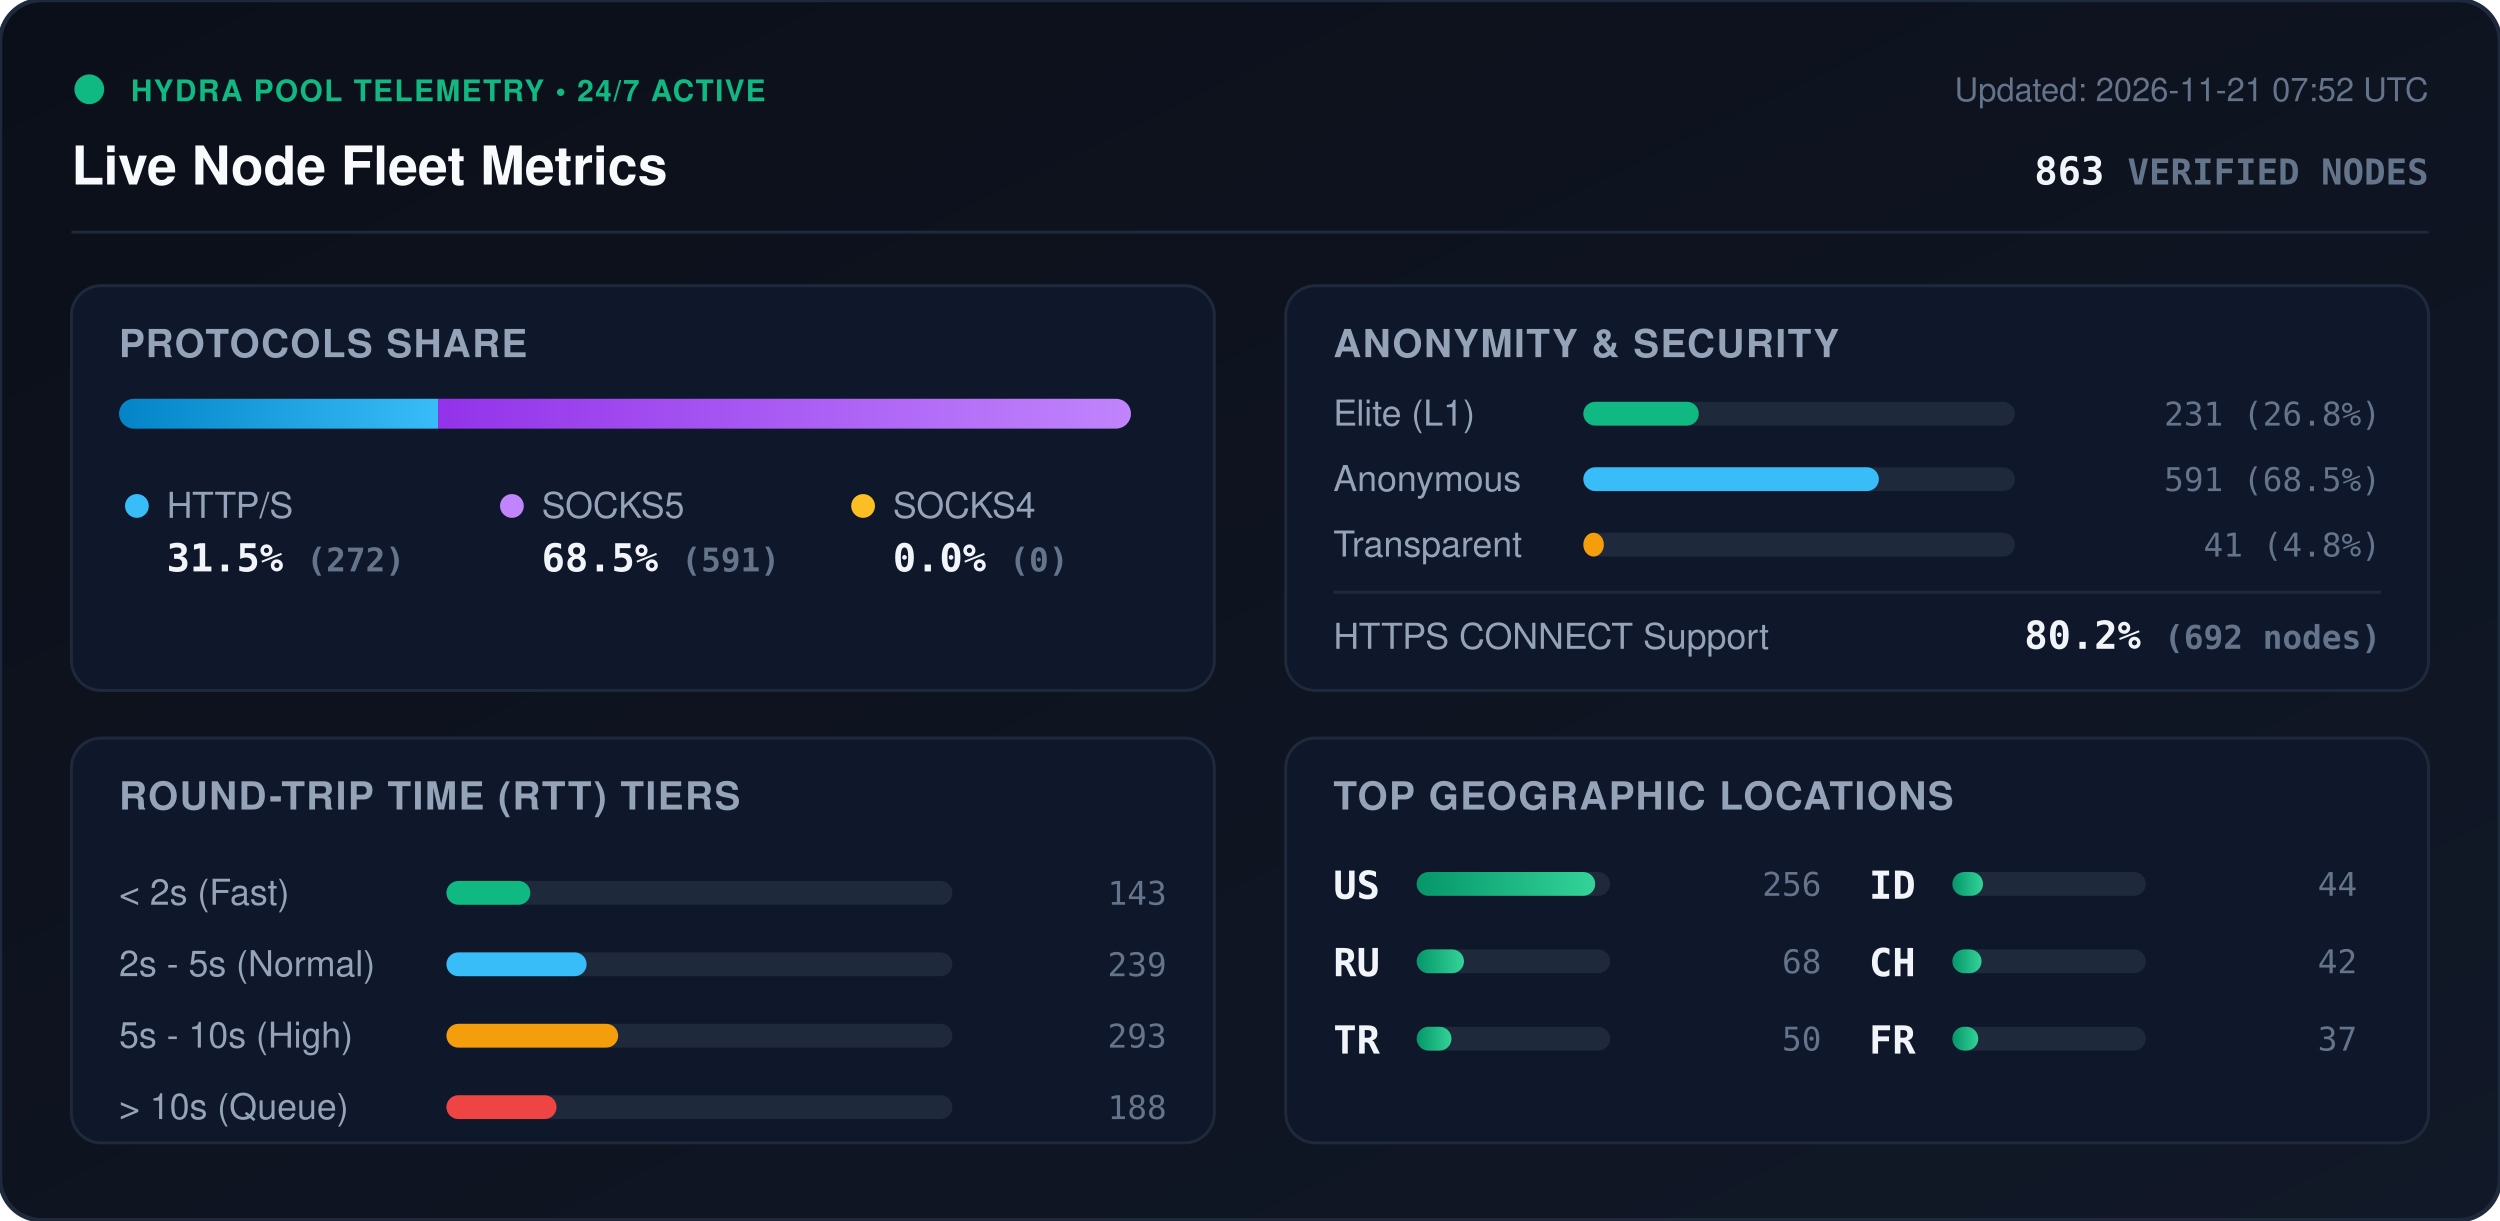
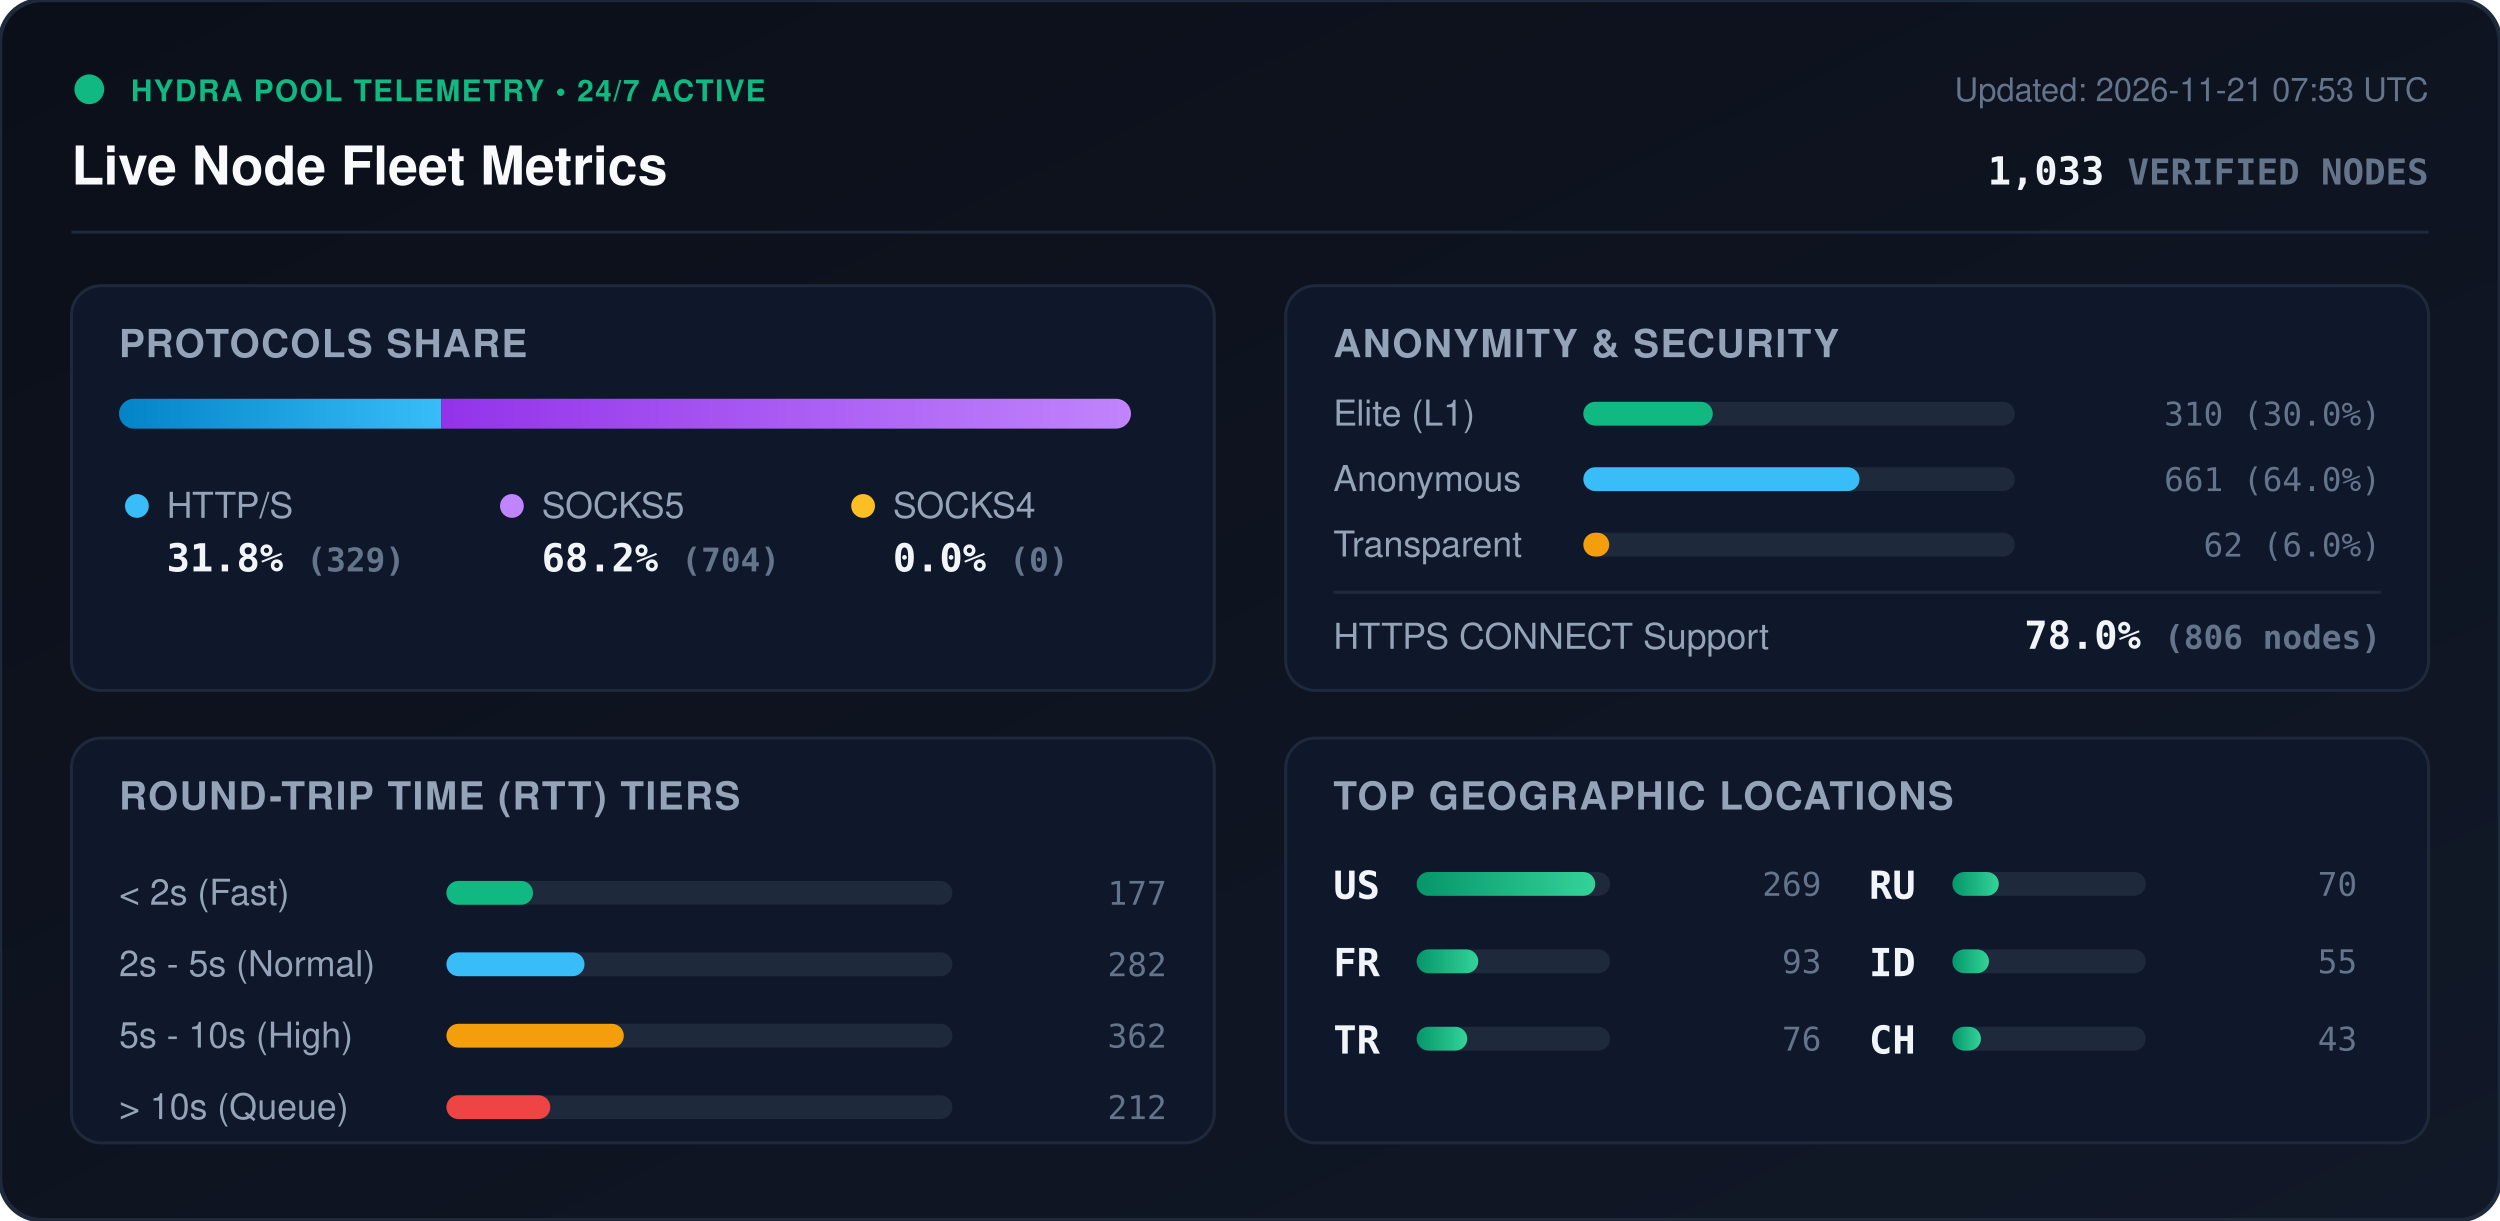
<svg xmlns="http://www.w3.org/2000/svg" viewBox="0 0 840 410" width="840" height="410" style="max-width: 100%; height: auto;">
  <defs>
    <linearGradient id="bg" x1="0%" y1="0%" x2="100%" y2="100%">
      <stop offset="0%" stop-color="#0b0f19" />
      <stop offset="100%" stop-color="#111827" />
    </linearGradient>
    <linearGradient id="bar-http" x1="0%" y1="0%" x2="100%" y2="0%">
      <stop offset="0%" stop-color="#0284c7" />
      <stop offset="100%" stop-color="#38bdf8" />
    </linearGradient>
    <linearGradient id="bar-socks5" x1="0%" y1="0%" x2="100%" y2="0%">
      <stop offset="0%" stop-color="#9333ea" />
      <stop offset="100%" stop-color="#c084fc" />
    </linearGradient>
    <linearGradient id="bar-socks4" x1="0%" y1="0%" x2="100%" y2="0%">
      <stop offset="0%" stop-color="#d97706" />
      <stop offset="100%" stop-color="#fbbf24" />
    </linearGradient>
    <linearGradient id="bar-green" x1="0%" y1="0%" x2="100%" y2="0%">
      <stop offset="0%" stop-color="#059669" />
      <stop offset="100%" stop-color="#34d399" />
    </linearGradient>
    <clipPath id="prog-track-clip">
      <rect width="340.0" height="10" rx="5" />
    </clipPath>
    <style>
      .title { font: 700 18px -apple-system, BlinkMacSystemFont, 'Segoe UI', Helvetica, Arial, sans-serif; fill: #f8fafc; }
      .sub { font: 500 11px -apple-system, BlinkMacSystemFont, 'Segoe UI', Helvetica, Arial, sans-serif; fill: #64748b; }
      .section-hdr { font: 600 13px -apple-system, BlinkMacSystemFont, 'Segoe UI', Helvetica, Arial, sans-serif; fill: #94a3b8; letter-spacing: 0.5px; }
      .metric-val { font: 700 13px -apple-system, BlinkMacSystemFont, 'Segoe UI', Helvetica, Arial, sans-serif; fill: #f1f5f9; }
      .metric-lbl { font: 500 12px -apple-system, BlinkMacSystemFont, 'Segoe UI', Helvetica, Arial, sans-serif; fill: #94a3b8; }
      .badge-txt { font: 700 10px -apple-system, BlinkMacSystemFont, 'Segoe UI', Helvetica, Arial, sans-serif; fill: #10b981; letter-spacing: 0.5px; }
      .mono { font-family: ui-monospace, SFMono-Regular, Menlo, Monaco, Consolas, monospace; }
      .pulse { animation: beacon 2s infinite ease-in-out; }
      @keyframes beacon { 0%, 100% { opacity: 1; } 50% { opacity: 0.35; } }
    </style>
  </defs>
  <rect width="840" height="410" rx="14" fill="url(#bg)" stroke="#1e293b" stroke-width="1.5" />
  <g transform="translate(24, 24)">
    <circle cx="6" cy="6" r="5" fill="#10b981" class="pulse" />
    <text x="20" y="10" class="badge-txt">HYDRA POOL TELEMETRY • 24/7 ACTIVE</text>
    <text x="0" y="38" class="title">Live Node Fleet Metrics</text>
-     <text x="792" y="10" text-anchor="end" class="sub">Updated: 2026-11-21 07:52 UTC</text>
-     <text x="792" y="38" text-anchor="end" class="metric-val mono" fill="#38bdf8">863 <tspan font-size="12" fill="#64748b">VERIFIED NODES</tspan>
+     <text x="792" y="10" text-anchor="end" class="sub">Updated: 2026-11-21 07:53 UTC</text>
+     <text x="792" y="38" text-anchor="end" class="metric-val mono" fill="#38bdf8">1,033 <tspan font-size="12" fill="#64748b">VERIFIED NODES</tspan>
    </text>
  </g>
  <line x1="24" y1="78" x2="816" y2="78" stroke="#1e293b" stroke-width="1" />
  <g transform="translate(24, 96)">
    <rect width="384" height="136" rx="10" fill="#0f172a" stroke="#1e293b" />
    <text x="16" y="24" class="section-hdr">PROTOCOLS SHARE</text>
    <g transform="translate(16, 38)">
      <rect width="340.0" height="10" rx="5" fill="#1e293b" />
      <g clip-path="url(#prog-track-clip)">
-         <rect x="0" width="107.2" height="10" fill="url(#bar-http)" />
-         <rect x="107.2" width="232.8" height="10" fill="url(#bar-socks5)" />
+         <rect x="0" width="108.3" height="10" fill="url(#bar-http)" />
+         <rect x="108.3" width="231.7" height="10" fill="url(#bar-socks5)" />
        <rect x="340.0" width="0.0" height="10" fill="url(#bar-socks4)" />
      </g>
    </g>
    <g transform="translate(16, 68)">
      <circle cx="6" cy="6" r="4" fill="#38bdf8" />
      <text x="16" y="10" class="metric-lbl">HTTP/S</text>
-       <text x="16" y="28" class="metric-val mono">31.5% <tspan font-size="11" fill="#64748b">(272)</tspan>
+       <text x="16" y="28" class="metric-val mono">31.8% <tspan font-size="11" fill="#64748b">(329)</tspan>
      </text>
      <circle cx="132" cy="6" r="4" fill="#c084fc" />
      <text x="142" y="10" class="metric-lbl">SOCKS5</text>
-       <text x="142" y="28" class="metric-val mono">68.5% <tspan font-size="11" fill="#64748b">(591)</tspan>
+       <text x="142" y="28" class="metric-val mono">68.2% <tspan font-size="11" fill="#64748b">(704)</tspan>
      </text>
      <circle cx="250" cy="6" r="4" fill="#fbbf24" />
      <text x="260" y="10" class="metric-lbl">SOCKS4</text>
      <text x="260" y="28" class="metric-val mono">0.0% <tspan font-size="11" fill="#64748b">(0)</tspan>
      </text>
    </g>
  </g>
  <g transform="translate(432, 96)">
    <rect width="384" height="136" rx="10" fill="#0f172a" stroke="#1e293b" />
    <text x="16" y="24" class="section-hdr">ANONYMITY &amp; SECURITY</text>
    <text x="16" y="47" class="metric-lbl">Elite (L1)</text>
    <rect x="100" y="39" width="145.0" height="8" rx="4" fill="#1e293b" />
-     <rect x="100" y="39" width="38.8" height="8" rx="4" fill="#10b981" />
-     <text x="368" y="47" text-anchor="end" class="mono sub" fill="#e2e8f0">231 (26.8%)</text>
+     <rect x="100" y="39" width="43.5" height="8" rx="4" fill="#10b981" />
+     <text x="368" y="47" text-anchor="end" class="mono sub" fill="#e2e8f0">310 (30.0%)</text>
    <text x="16" y="69" class="metric-lbl">Anonymous</text>
    <rect x="100" y="61" width="145.0" height="8" rx="4" fill="#1e293b" />
-     <rect x="100" y="61" width="99.3" height="8" rx="4" fill="#38bdf8" />
-     <text x="368" y="69" text-anchor="end" class="mono sub" fill="#e2e8f0">591 (68.5%)</text>
+     <rect x="100" y="61" width="92.8" height="8" rx="4" fill="#38bdf8" />
+     <text x="368" y="69" text-anchor="end" class="mono sub" fill="#e2e8f0">661 (64.0%)</text>
    <text x="16" y="91" class="metric-lbl">Transparent</text>
    <rect x="100" y="83" width="145.0" height="8" rx="4" fill="#1e293b" />
-     <rect x="100" y="83" width="6.9" height="8" rx="4" fill="#f59e0b" />
-     <text x="368" y="91" text-anchor="end" class="mono sub" fill="#e2e8f0">41 (4.8%)</text>
+     <rect x="100" y="83" width="8.7" height="8" rx="4" fill="#f59e0b" />
+     <text x="368" y="91" text-anchor="end" class="mono sub" fill="#e2e8f0">62 (6.0%)</text>
    <line x1="16" y1="103" x2="368" y2="103" stroke="#1e293b" stroke-width="1" />
    <text x="16" y="122" class="metric-lbl">HTTPS CONNECT Support</text>
-     <text x="368" y="122" text-anchor="end" class="metric-val mono" fill="#34d399">80.2% <tspan font-size="11" fill="#64748b">(692 nodes)</tspan>
+     <text x="368" y="122" text-anchor="end" class="metric-val mono" fill="#34d399">78.0% <tspan font-size="11" fill="#64748b">(806 nodes)</tspan>
    </text>
  </g>
  <g transform="translate(24, 248)">
    <rect width="384" height="136" rx="10" fill="#0f172a" stroke="#1e293b" />
    <text x="16" y="24" class="section-hdr">ROUND-TRIP TIME (RTT) TIERS</text>
    <g transform="translate(16, 42)">
      <text x="0" y="14" class="metric-lbl">&lt; 2s (Fast)</text>
      <rect x="110" y="6" width="170" height="8" rx="4" fill="#1e293b" />
-       <rect x="110" y="6" width="28.2" height="8" rx="4" fill="#10b981" />
-       <text x="352" y="14" text-anchor="end" class="mono sub">143</text>
+       <rect x="110" y="6" width="29.1" height="8" rx="4" fill="#10b981" />
+       <text x="352" y="14" text-anchor="end" class="mono sub">177</text>
      <text x="0" y="38" class="metric-lbl">2s - 5s (Normal)</text>
      <rect x="110" y="30" width="170" height="8" rx="4" fill="#1e293b" />
-       <rect x="110" y="30" width="47.1" height="8" rx="4" fill="#38bdf8" />
-       <text x="352" y="38" text-anchor="end" class="mono sub">239</text>
+       <rect x="110" y="30" width="46.4" height="8" rx="4" fill="#38bdf8" />
+       <text x="352" y="38" text-anchor="end" class="mono sub">282</text>
      <text x="0" y="62" class="metric-lbl">5s - 10s (High)</text>
      <rect x="110" y="54" width="170" height="8" rx="4" fill="#1e293b" />
-       <rect x="110" y="54" width="57.7" height="8" rx="4" fill="#f59e0b" />
-       <text x="352" y="62" text-anchor="end" class="mono sub">293</text>
+       <rect x="110" y="54" width="59.6" height="8" rx="4" fill="#f59e0b" />
+       <text x="352" y="62" text-anchor="end" class="mono sub">362</text>
      <text x="0" y="86" class="metric-lbl">&gt; 10s (Queue)</text>
      <rect x="110" y="78" width="170" height="8" rx="4" fill="#1e293b" />
-       <rect x="110" y="78" width="37.0" height="8" rx="4" fill="#ef4444" />
-       <text x="352" y="86" text-anchor="end" class="mono sub">188</text>
+       <rect x="110" y="78" width="34.9" height="8" rx="4" fill="#ef4444" />
+       <text x="352" y="86" text-anchor="end" class="mono sub">212</text>
    </g>
  </g>
  <g transform="translate(432, 248)">
    <rect width="384" height="136" rx="10" fill="#0f172a" stroke="#1e293b" />
    <text x="16" y="24" class="section-hdr">TOP GEOGRAPHIC LOCATIONS</text>
    <g transform="translate(16, 42)">
      <g transform="translate(0, 0)">
        <text x="0" y="12" class="mono metric-val" font-size="12">US</text>
        <rect x="28" y="3" width="65" height="8" rx="4" fill="#1e293b" />
        <rect x="28" y="3" width="60.0" height="8" rx="4" fill="url(#bar-green)" />
-         <text x="164" y="11" text-anchor="end" class="mono sub">256</text>
+         <text x="164" y="11" text-anchor="end" class="mono sub">269</text>
      </g>
      <g transform="translate(0, 26)">
-         <text x="0" y="12" class="mono metric-val" font-size="12">RU</text>
+         <text x="0" y="12" class="mono metric-val" font-size="12">FR</text>
        <rect x="28" y="3" width="65" height="8" rx="4" fill="#1e293b" />
-         <rect x="28" y="3" width="15.9" height="8" rx="4" fill="url(#bar-green)" />
-         <text x="164" y="11" text-anchor="end" class="mono sub">68</text>
+         <rect x="28" y="3" width="20.7" height="8" rx="4" fill="url(#bar-green)" />
+         <text x="164" y="11" text-anchor="end" class="mono sub">93</text>
      </g>
      <g transform="translate(0, 52)">
        <text x="0" y="12" class="mono metric-val" font-size="12">TR</text>
        <rect x="28" y="3" width="65" height="8" rx="4" fill="#1e293b" />
-         <rect x="28" y="3" width="11.7" height="8" rx="4" fill="url(#bar-green)" />
-         <text x="164" y="11" text-anchor="end" class="mono sub">50</text>
+         <rect x="28" y="3" width="17.0" height="8" rx="4" fill="url(#bar-green)" />
+         <text x="164" y="11" text-anchor="end" class="mono sub">76</text>
      </g>
      <g transform="translate(180, 0)">
+         <text x="0" y="12" class="mono metric-val" font-size="12">RU</text>
+         <rect x="28" y="3" width="65" height="8" rx="4" fill="#1e293b" />
+         <rect x="28" y="3" width="15.6" height="8" rx="4" fill="url(#bar-green)" />
+         <text x="164" y="11" text-anchor="end" class="mono sub">70</text>
+       </g>
+       <g transform="translate(180, 26)">
        <text x="0" y="12" class="mono metric-val" font-size="12">ID</text>
        <rect x="28" y="3" width="65" height="8" rx="4" fill="#1e293b" />
-         <rect x="28" y="3" width="10.3" height="8" rx="4" fill="url(#bar-green)" />
-         <text x="164" y="11" text-anchor="end" class="mono sub">44</text>
+         <rect x="28" y="3" width="12.3" height="8" rx="4" fill="url(#bar-green)" />
+         <text x="164" y="11" text-anchor="end" class="mono sub">55</text>
      </g>
-       <g transform="translate(180, 26)">
+       <g transform="translate(180, 52)">
        <text x="0" y="12" class="mono metric-val" font-size="12">CH</text>
        <rect x="28" y="3" width="65" height="8" rx="4" fill="#1e293b" />
-         <rect x="28" y="3" width="9.8" height="8" rx="4" fill="url(#bar-green)" />
-         <text x="164" y="11" text-anchor="end" class="mono sub">42</text>
-       </g>
-       <g transform="translate(180, 52)">
-         <text x="0" y="12" class="mono metric-val" font-size="12">FR</text>
-         <rect x="28" y="3" width="65" height="8" rx="4" fill="#1e293b" />
-         <rect x="28" y="3" width="8.7" height="8" rx="4" fill="url(#bar-green)" />
-         <text x="164" y="11" text-anchor="end" class="mono sub">37</text>
+         <rect x="28" y="3" width="9.6" height="8" rx="4" fill="url(#bar-green)" />
+         <text x="164" y="11" text-anchor="end" class="mono sub">43</text>
      </g>
    </g>
  </g>
</svg>
